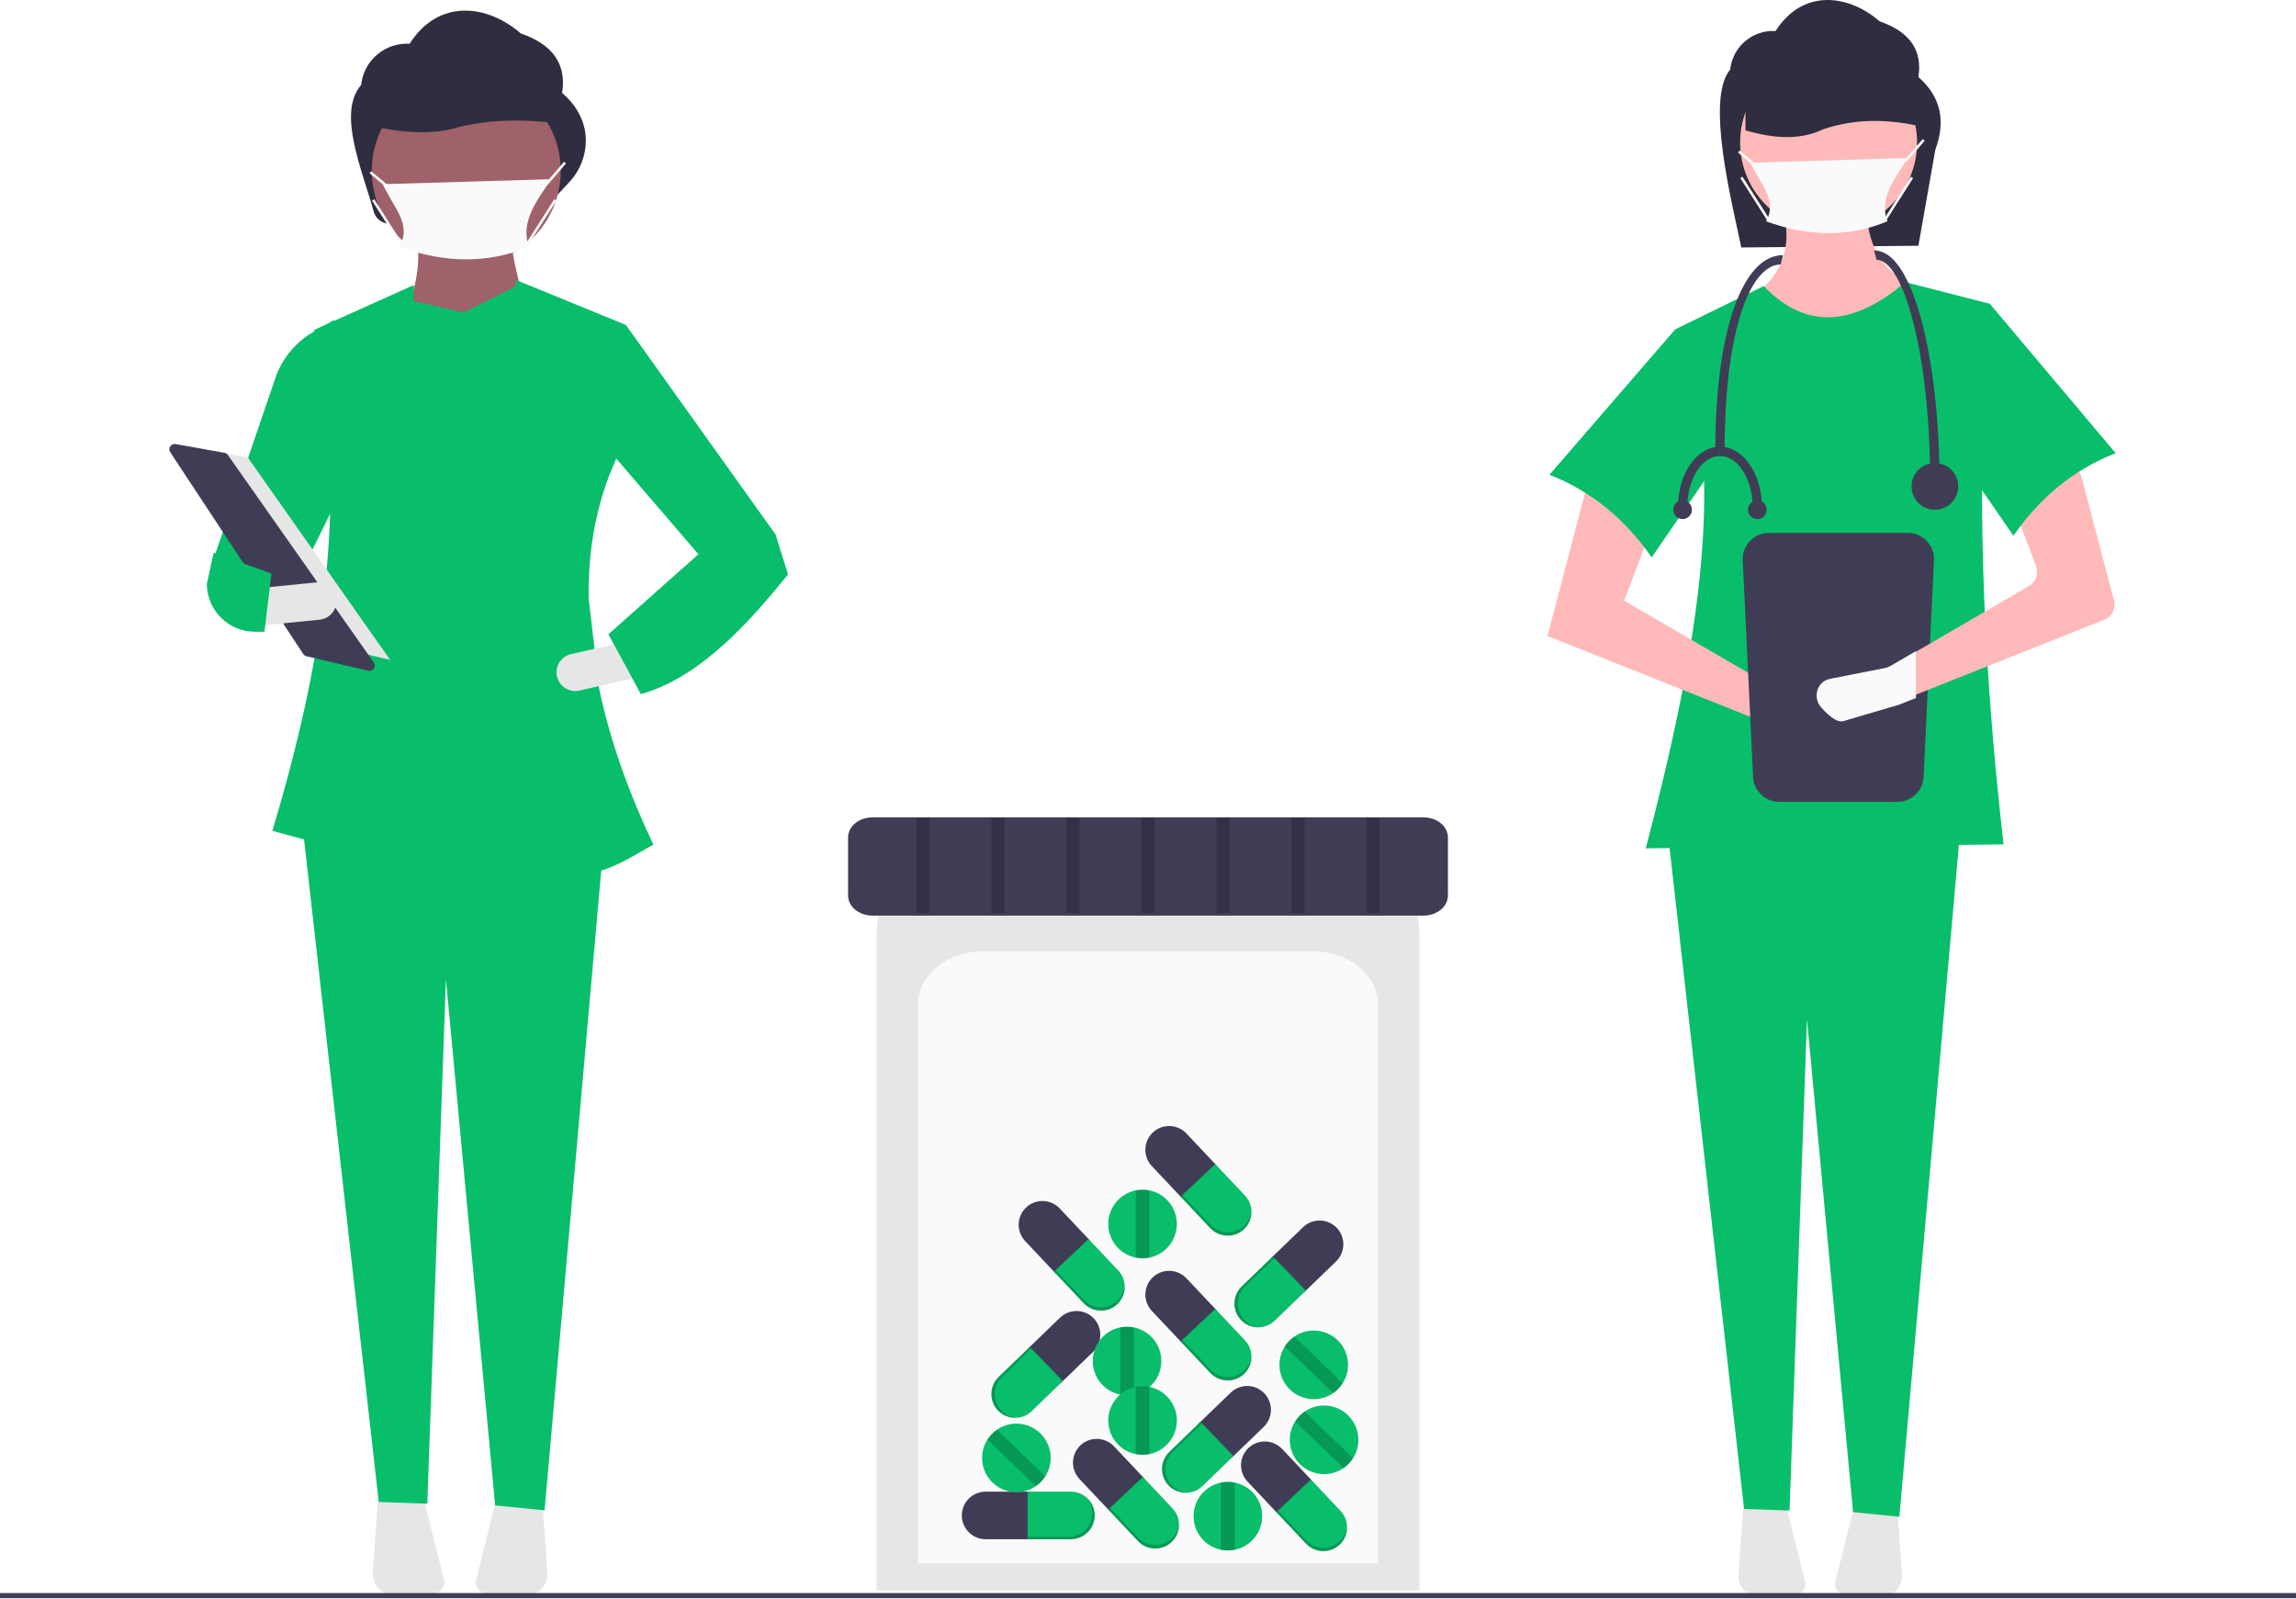
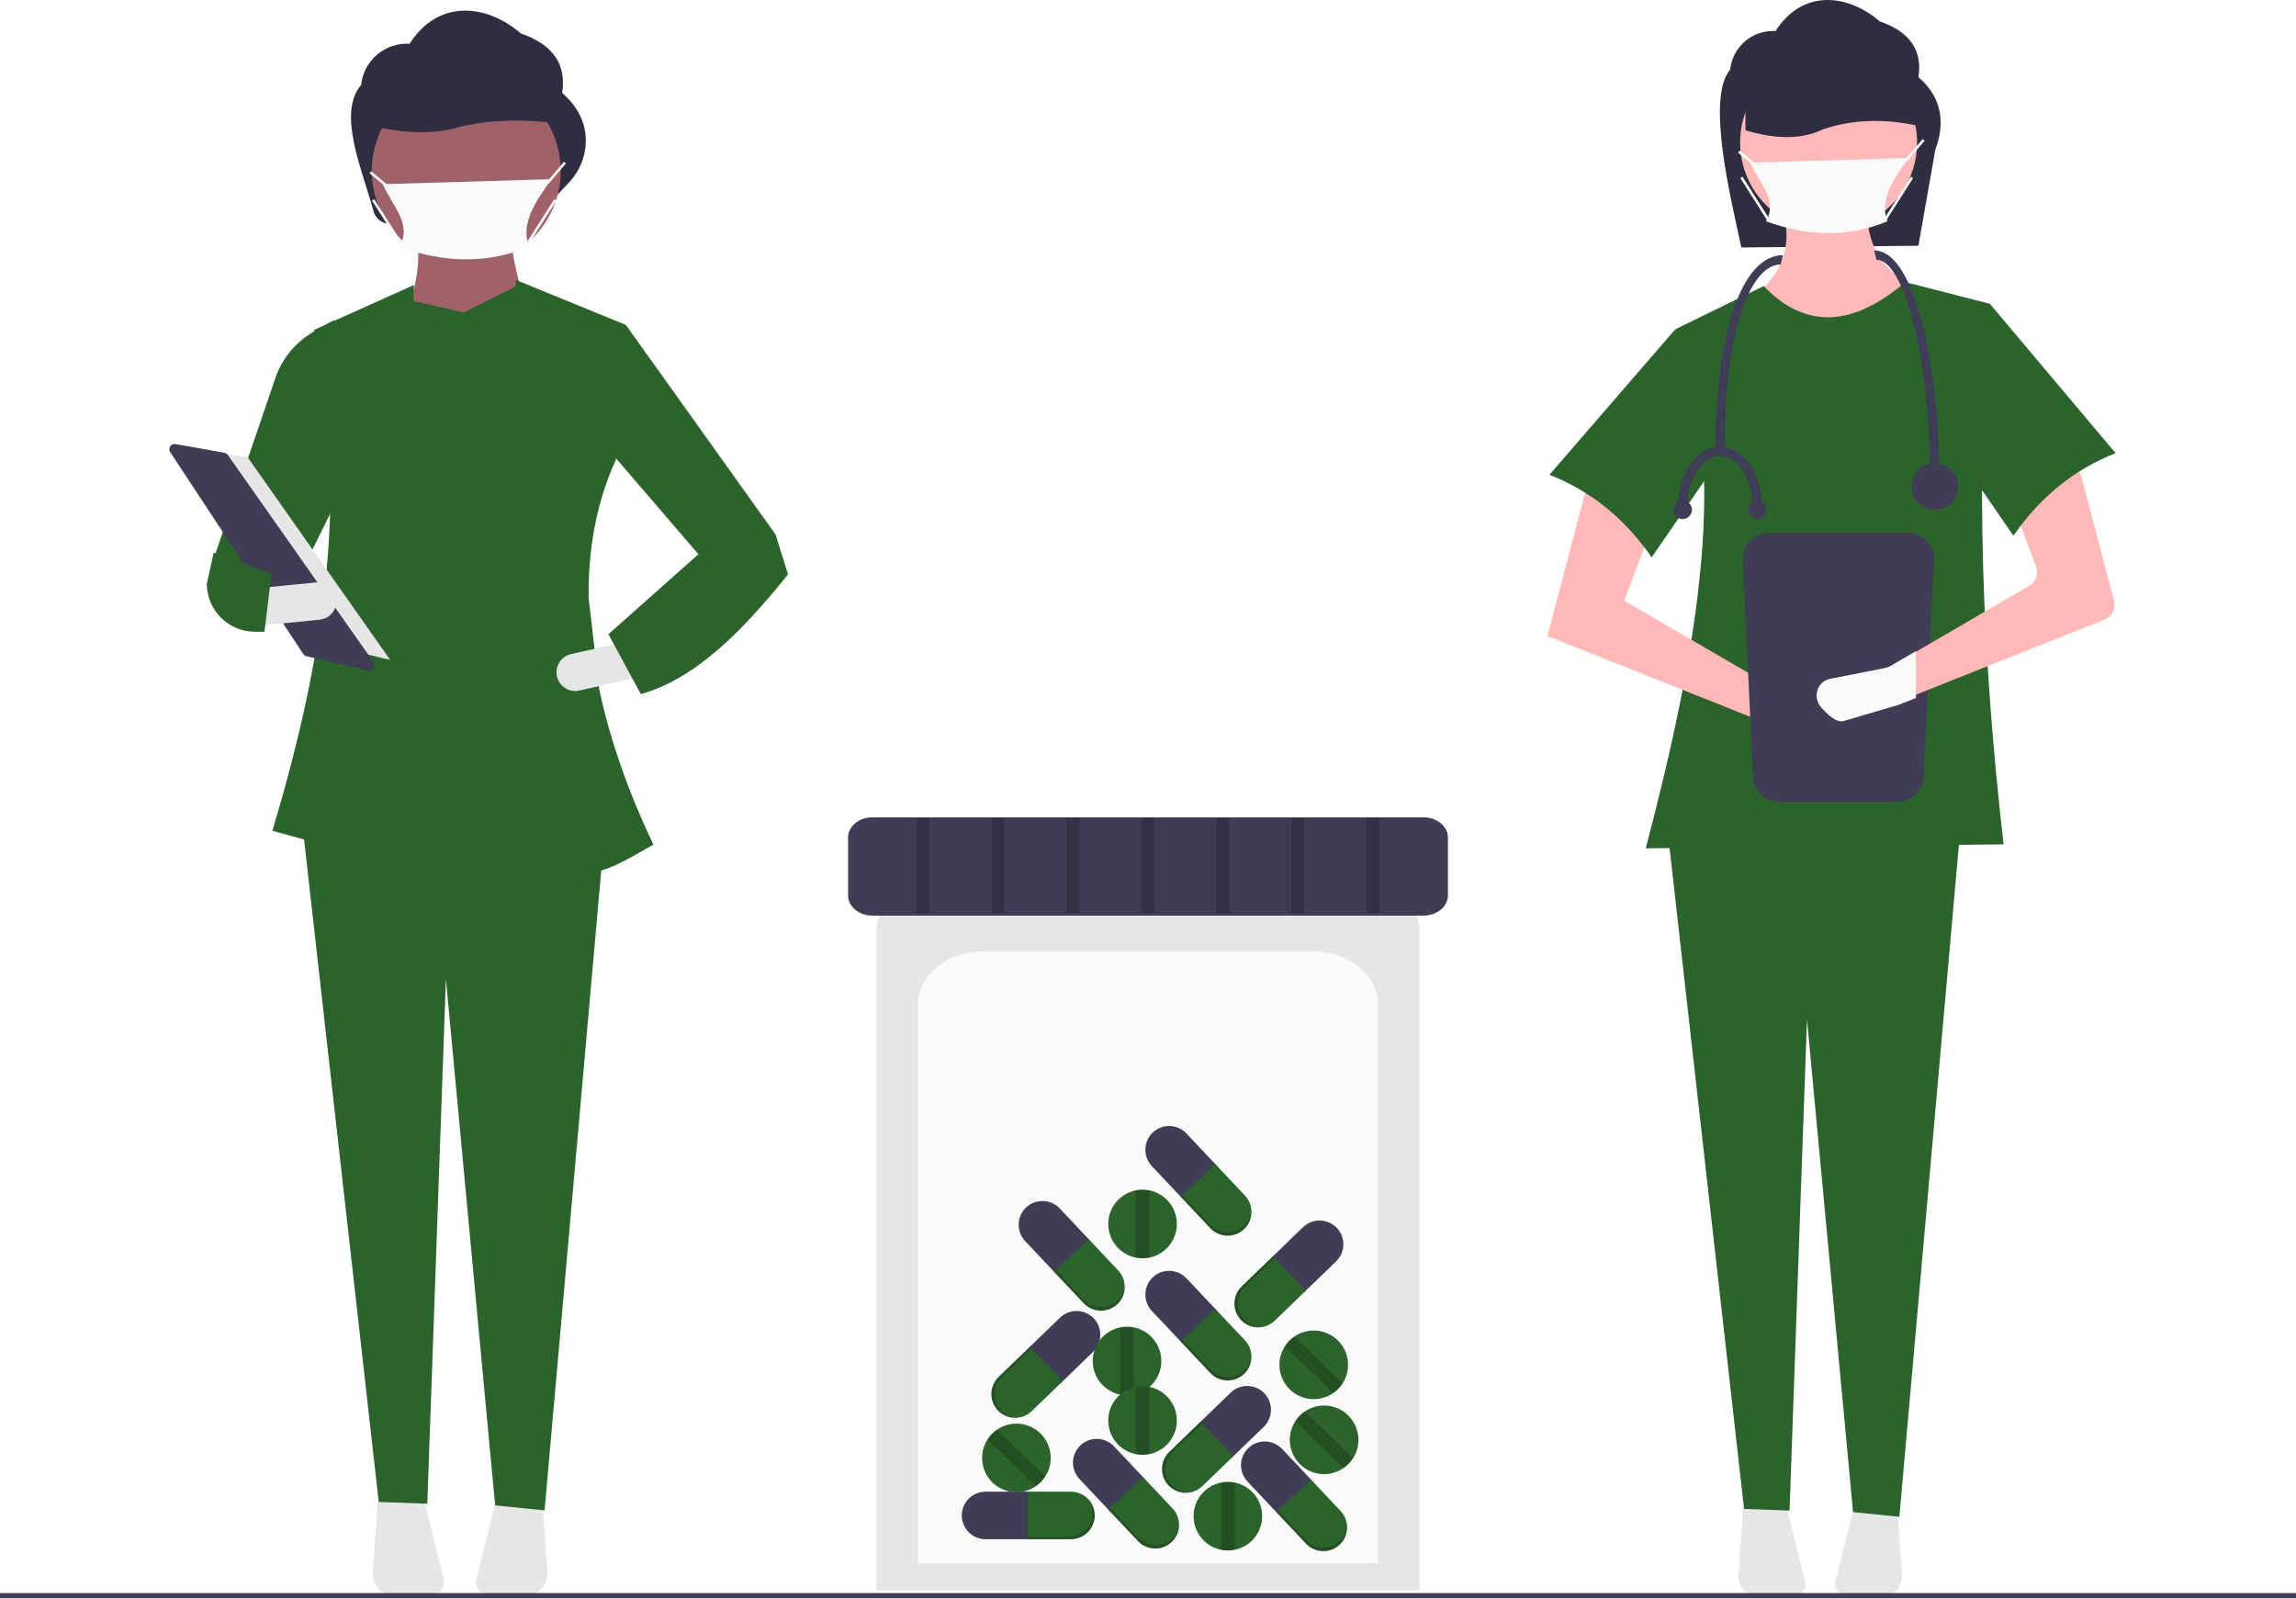
<svg xmlns="http://www.w3.org/2000/svg" data-name="Layer 1" width="888" height="618.106" viewBox="0 0 888 618.106">
  <path d="M897.957,235.99l-68.502.667c-3.22-15.851-14.038-57.443-4.295-68.787A16.674,16.674,0,0,1,842.723,152.95h0c10.617-16.62,28.302-14.124,40.255-3.745,12.029,4.151,16.565,11.525,14.979,21.532,8.909,7.798,10.552,17.285,6.553,28.085Z" transform="translate(-156 -140.947)" fill="#2f2e41" />
  <path d="M891.362,278.189l-49.422-6.843-9.884-14.447c13.616-9.032,18.434-21.647,12.166-38.778l34.216-.76c-1.603,15.255,3.442,27.067,17.488,34.216Z" transform="translate(-156 -140.947)" fill="#ffb9b9" />
  <path d="M830.255,723.967l-1.89,25.835a8.224,8.224,0,0,0,8.7,8.809L850.335,757.807a4.195,4.195,0,0,0,3.815-5.204l-7.366-29.463Z" transform="translate(-156 -140.947)" fill="#e6e6e6" />
  <path d="M873.216,723.14l-7.366,29.463a4.195,4.195,0,0,0,3.815,5.204l13.27.804a8.224,8.224,0,0,0,8.7-8.809l-1.89-25.835Z" transform="translate(-156 -140.947)" fill="#e6e6e6" />
-   <polygon points="734.602 586.606 716.694 584.809 698.866 394.239 692.128 584.195 674.534 583.565 644.881 320.485 758.172 320.485 734.602 586.606" fill="#08be6a" />
+   <polygon points="734.602 586.606 716.694 584.809 698.866 394.239 692.128 584.195 674.534 583.565 644.881 320.485 758.172 320.485 734.602 586.606" fill="#2c632c" />
  <circle cx="707.229" cy="55.125" r="34.216" fill="#ffb9b9" />
-   <path d="M930.9,467.515l-138.383,1.521c20.537-78.181,32.821-150.804,11.405-200.731l34.216-16.728c16.498,17.208,34.871,15.434,54.745-1.521l32.695,8.364C919.978,323.891,922.488,394.011,930.9,467.515Z" transform="translate(-156 -140.947)" fill="#08be6a" />
+   <path d="M930.9,467.515l-138.383,1.521c20.537-78.181,32.821-150.804,11.405-200.731l34.216-16.728c16.498,17.208,34.871,15.434,54.745-1.521l32.695,8.364C919.978,323.891,922.488,394.011,930.9,467.515Z" transform="translate(-156 -140.947)" fill="#2c632c" />
  <path d="M754.5,386.919l85.919,34.216,19.209,5.65a6.645,6.645,0,0,0,8.322-4.763h0a6.645,6.645,0,0,0-3.783-7.7l-19.946-6.113-60.067-34.976,12.546-33.075L770.467,326.091Z" transform="translate(-156 -140.947)" fill="#ffb9b9" />
-   <path d="M755.26,324.57c16.347,6.377,29.349,17.261,39.538,31.934l31.934-46.381-22.81-41.819Z" transform="translate(-156 -140.947)" fill="#08be6a" />
+   <path d="M755.26,324.57c16.347,6.377,29.349,17.261,39.538,31.934l31.934-46.381-22.81-41.819Z" transform="translate(-156 -140.947)" fill="#2c632c" />
  <path d="M901.792,190.527c-13.887-3.578-27.54-4.069-40.813.469-8.455,4.095-18.608,3.717-29.899.344V157.203l60.959,1.626Z" transform="translate(-156 -140.947)" fill="#2f2e41" />
  <path d="M840.134,347.053A10.145,10.145,0,0,0,830,357.187l4,83.732A10.145,10.145,0,0,0,844.134,451.053h45.732A10.145,10.145,0,0,0,900,440.919l4-83.732A10.145,10.145,0,0,0,893.866,347.053Z" transform="translate(-156 -140.947)" fill="#3f3d56" />
  <path d="M969.89,380.593,895,410.413l-5.65,2.25c-.18.07-.36.13-.55.19l-18.93,5.57c-2.42.71-5.77-2.55-7.73-4.8a6.085,6.085,0,0,1-.16-7.93,6.746,6.746,0,0,1,.86-.83,5.589,5.589,0,0,1,2.5-1.1l18.91-3.72a6.336,6.336,0,0,0,1.93-.72l8.82-5.14,45.79-26.66a6.218,6.218,0,0,0,2.69-7.58l-8.74-23.05a6.211,6.211,0,0,1,2.87-7.68l14.48-7.76a6.206,6.206,0,0,1,8.94,3.9L973.6,373.233A6.219,6.219,0,0,1,969.89,380.593Z" transform="translate(-156 -140.947)" fill="#ffb9b9" />
-   <path d="M974.24,316.206c-16.347,6.377-29.349,17.261-39.538,31.934l-31.934-46.381,22.81-43.34Z" transform="translate(-156 -140.947)" fill="#08be6a" />
+   <path d="M974.24,316.206c-16.347,6.377-29.349,17.261-39.538,31.934l-31.934-46.381,22.81-43.34Z" transform="translate(-156 -140.947)" fill="#2c632c" />
  <path d="M886,226.526c-14.968,6.226-30.663,5.973-47,0,4.754-8.114-2.352-14.469-6-22.66l61-1.813C889.335,209.169,882.452,217.576,886,226.526Z" transform="translate(-156 -140.947)" fill="#fafafa" />
  <polygon points="737.354 62.46 736.646 61.753 737.646 60.753 743.62 53.781 744.38 54.431 738.38 61.431 737.354 62.46" fill="#fafafa" />
  <rect x="831" y="198.148" width="1.001" height="7.81" transform="translate(-12.03491 570.5309) rotate(-50.19443)" fill="#fafafa" />
  <rect x="880.471" y="217.303" width="19.558" height="1" transform="matrix(0.537, -0.84358, 0.84358, 0.537, 72.44944, 710.8936)" fill="#fafafa" />
  <rect x="834.25" y="208.024" width="1" height="19.558" transform="translate(-142.4296 341.2609) rotate(-32.47119)" fill="#fafafa" />
  <path d="M897,392.768V410.885l-6.307,2.512c-.201.078-.402.145-.614.212L868.949,419.826c-2.701.792-6.441-2.846-8.628-5.358a6.792,6.792,0,0,1-.179-8.852,7.53,7.53,0,0,1,.96-.926,6.238,6.238,0,0,1,2.791-1.228l21.108-4.152a7.072,7.072,0,0,0,2.154-.804Z" transform="translate(-156 -140.947)" fill="#fafafa" />
  <path d="M906.14,328.149h-3.614c0-51.111-10.523-86.729-20.779-86.729l-.903-3.614c9.197,0,15.06,14.824,18.36,27.26C903.677,281.926,906.14,304.329,906.14,328.149Z" transform="translate(-156 -140.947)" fill="#3f3d56" />
  <path d="M823.025,315.501H819.411c0-46.809,10.596-75.888,26.199-75.888l-.903,3.614C833.914,243.227,823.025,265.575,823.025,315.501Z" transform="translate(-156 -140.947)" fill="#3f3d56" />
  <circle cx="748.333" cy="188.105" r="9.034" fill="#3f3d56" />
  <path d="M808.57,337.183h-3.614c0-12.952,7.295-23.489,16.262-23.489v3.614C814.244,317.308,808.57,326.224,808.57,337.183Z" transform="translate(-156 -140.947)" fill="#3f3d56" />
  <path d="M837.479,337.183h-3.614c0-10.959-5.674-19.875-12.648-19.875v-3.614C830.185,313.694,837.479,324.231,837.479,337.183Z" transform="translate(-156 -140.947)" fill="#3f3d56" />
  <circle cx="679.673" cy="197.14" r="3.614" fill="#3f3d56" />
  <circle cx="650.763" cy="197.14" r="3.614" fill="#3f3d56" />
  <path d="M371.271,216.644,307.805,227.392a6.424,6.424,0,0,1-7.27-4.613c-4.585-16.549-14.172-38.139-4.864-48.977a17.805,17.805,0,0,1,18.755-15.933h0c11.338-17.747,30.222-15.083,42.986-3.999,12.845,4.432,17.688,12.307,15.995,22.992,5.549,4.857,8.459,10.329,9.072,16.334a23.589,23.589,0,0,1-6.454,18.351Z" transform="translate(-156 -140.947)" fill="#2f2e41" />
  <path d="M361.403,266.609l-49.2-2.894c4.822-11.067,6.748-21.724,4.824-31.836h36.659C353.602,239.644,357.466,253.074,361.403,266.609Z" transform="translate(-156 -140.947)" fill="#9f616a" />
  <path d="M302.18,721.236l-2.018,27.588a8.782,8.782,0,0,0,9.29,9.407l14.17-.858a4.479,4.479,0,0,0,4.074-5.557l-7.866-31.462Z" transform="translate(-156 -140.947)" fill="#e6e6e6" />
  <path d="M348.055,720.353l-7.866,31.462a4.479,4.479,0,0,0,4.074,5.557l14.17.858a8.782,8.782,0,0,0,9.29-9.407l-2.018-27.588Z" transform="translate(-156 -140.947)" fill="#e6e6e6" />
-   <polygon points="210.62 584.119 191.498 582.2 172.46 378.701 165.265 581.544 146.478 580.871 114.813 299.944 235.79 299.944 210.62 584.119" fill="#08be6a" />
+   <polygon points="210.62 584.119 191.498 582.2 172.46 378.701 165.265 581.544 146.478 580.871 114.813 299.944 235.79 299.944 210.62 584.119" fill="#2c632c" />
  <circle cx="180.323" cy="66.107" r="36.537" fill="#9f616a" />
  <path d="M377.502,189.6c-14.829-2.583-29.409-2.937-43.582.339-9.028,2.955-19.87,2.683-31.928.248V165.548l65.094,1.173Z" transform="translate(-156 -140.947)" fill="#2f2e41" />
  <path d="M360.639,236.37c-15.984,6.649-32.744,6.379-50.189,0,5.076-8.664-2.512-15.45-6.407-24.197l65.138-1.936C364.2,217.836,356.85,226.813,360.639,236.37Z" transform="translate(-156 -140.947)" fill="#fafafa" />
  <rect x="301.941" y="206.067" width="1.001" height="8.34" transform="translate(-208.685 167.0441) rotate(-50.19486)" fill="#fafafa" />
  <rect x="354.735" y="226.556" width="20.885" height="1" transform="matrix(0.537, -0.84358, 0.84358, 0.537, -178.4638, 272.2359)" fill="#fafafa" />
  <rect x="305.412" y="216.614" width="1" height="20.885" transform="matrix(0.84366, -0.53687, 0.53687, 0.84366, -230.0748, 58.78582)" fill="#fafafa" />
-   <path d="M266.861,373.693l-27.977-17.365,23.859-69.879a32.965,32.965,0,0,1,14.41-17.116l8.037-4.653.699,70.495Z" transform="translate(-156 -140.947)" fill="#08be6a" />
-   <path d="M387.789,407.631,383.65,372.179c-.221-18.713,2.962-36.805,10.554-53.475l3.859-52.095L355.615,249.245c-.13.865-.241,1.729-.365,2.594l-19.894,9.947-19.402-4.409.107-6.202-38.589,17.365c12.761,59.328,5.801,120.938-16.144,193.709l50.837,13.901.423-24.41,45.307-3.236c.467,7.92.842,15.699,1.059,23.305,25.565,9.412,26.443,9.256,49.737-4.22C399.415,448.084,392.07,427.79,387.789,407.631Z" transform="translate(-156 -140.947)" fill="#08be6a" />
-   <polygon points="297.051 224.063 271.004 215.381 229.34 166.878 242.062 125.663 299.945 206.699 297.051 224.063" fill="#08be6a" />
+   <path d="M266.861,373.693l-27.977-17.365,23.859-69.879a32.965,32.965,0,0,1,14.41-17.116l8.037-4.653.699,70.495Z" transform="translate(-156 -140.947)" fill="#2c632c" />
+   <path d="M387.789,407.631,383.65,372.179c-.221-18.713,2.962-36.805,10.554-53.475l3.859-52.095L355.615,249.245c-.13.865-.241,1.729-.365,2.594l-19.894,9.947-19.402-4.409.107-6.202-38.589,17.365c12.761,59.328,5.801,120.938-16.144,193.709l50.837,13.901.423-24.41,45.307-3.236c.467,7.92.842,15.699,1.059,23.305,25.565,9.412,26.443,9.256,49.737-4.22C399.415,448.084,392.07,427.79,387.789,407.631Z" transform="translate(-156 -140.947)" fill="#2c632c" />
+   <polygon points="297.051 224.063 271.004 215.381 229.34 166.878 242.062 125.663 299.945 206.699 297.051 224.063" fill="#2c632c" />
  <path d="M371.419,402.56a7.246,7.246,0,0,0,8.655,5.459l22.111-5.007-3.196-14.113-22.111,5.006a7.237,7.237,0,0,0-5.459,8.655Z" transform="translate(-156 -140.947)" fill="#e6e6e6" />
-   <path d="M391.309,386.234l12.541,23.153c21.094-5.883,39.376-24.431,56.918-46.306l-4.824-15.435-29.906,7.718Z" transform="translate(-156 -140.947)" fill="#08be6a" />
+   <path d="M391.309,386.234l12.541,23.153c21.094-5.883,39.376-24.431,56.918-46.306l-4.824-15.435-29.906,7.718Z" transform="translate(-156 -140.947)" fill="#2c632c" />
  <polygon points="71.79 172.661 95.866 176.96 150.897 255.207 121.662 248.328 71.79 172.661" fill="#e6e6e6" />
  <path d="M223.52,312.65a2.048,2.048,0,0,0-1.68,3.173l51.439,78.046a2.041,2.041,0,0,0,1.239.865l23.933,5.631a2.044,2.044,0,0,0,2.14-3.166L244.114,316.896a2.032,2.032,0,0,0-1.313-.836L223.906,312.685A2.217,2.217,0,0,0,223.52,312.65Z" transform="translate(-156 -140.947)" fill="#3f3d56" />
  <path d="M255.608,368.452l1.43,14.4,22.56-2.239a7.235,7.235,0,0,0-1.429-14.4Z" transform="translate(-156 -140.947)" fill="#e6e6e6" />
-   <path d="M235.991,366.784a18.609,18.609,0,0,0,18.587,18.485h3.71l2.701-22.505-22.36-8.05Z" transform="translate(-156 -140.947)" fill="#08be6a" />
+   <path d="M235.991,366.784a18.609,18.609,0,0,0,18.587,18.485h3.71l2.701-22.505-22.36-8.05Z" transform="translate(-156 -140.947)" fill="#2c632c" />
  <polygon points="211.399 71.78 210.692 71.073 211.76 70.005 218.141 62.558 218.9 63.208 212.493 70.683 211.399 71.78" fill="#fafafa" />
  <rect y="616.106" width="888" height="2" fill="#3f3d56" />
  <path d="M495,756.053H705V501.337c0-13.488-13.285-24.46-29.614-24.46H524.614c-16.33,0-29.614,10.973-29.614,24.46Z" transform="translate(-156 -140.947)" fill="#e6e6e6" />
  <path d="M511,745.52H689V529.617c0-11.432-11.261-20.733-25.102-20.733H536.102C522.26,508.884,511,518.185,511,529.617Z" transform="translate(-156 -140.947)" fill="#fafafa" />
  <path d="M493.414,457.053c-5.19,0-9.414,3.488-9.414,7.775v22.444c0,4.287,4.223,7.775,9.414,7.775H706.587c5.19,0,9.413-3.488,9.413-7.775V464.828c0-4.287-4.223-7.775-9.413-7.775Z" transform="translate(-156 -140.947)" fill="#3f3d56" />
  <path d="M537.181,717.836a9.224,9.224,0,0,0-9.197,9.197v0a9.224,9.224,0,0,0,9.197,9.197H554.395V717.836Z" transform="translate(-156 -140.947)" fill="#3f3d56" />
-   <path d="M570.194,717.836H553.452V736.229h16.743a9.224,9.224,0,0,0,9.197-9.197v0A9.224,9.224,0,0,0,570.194,717.836Z" transform="translate(-156 -140.947)" fill="#08be6a" />
+   <path d="M570.194,717.836H553.452V736.229h16.743a9.224,9.224,0,0,0,9.197-9.197v0A9.224,9.224,0,0,0,570.194,717.836Z" transform="translate(-156 -140.947)" fill="#2c632c" />
  <path d="M576.196,720.088a9.144,9.144,0,0,1,2.252,6.001v0a9.224,9.224,0,0,1-9.197,9.197H553.452v.943h16.743a9.224,9.224,0,0,0,9.197-9.197v0A9.177,9.177,0,0,0,576.196,720.088Z" transform="translate(-156 -140.947)" opacity="0.2" fill="#000000" />
  <path d="M614.861,579.31a9.224,9.224,0,0,0-13-.384l0,0a9.224,9.224,0,0,0-.384,13l11.808,12.526,13.384-12.617Z" transform="translate(-156 -140.947)" fill="#3f3d56" />
-   <path d="M637.507,603.332l-11.484-12.183L612.638,603.766l11.484,12.183a9.224,9.224,0,0,0,13.0.384l0,0A9.224,9.224,0,0,0,637.507,603.332Z" transform="translate(-156 -140.947)" fill="#08be6a" />
+   <path d="M637.507,603.332l-11.484-12.183L612.638,603.766l11.484,12.183a9.224,9.224,0,0,0,13.0.384l0,0A9.224,9.224,0,0,0,637.507,603.332Z" transform="translate(-156 -140.947)" fill="#2c632c" />
  <path d="M639.984,609.244a9.144,9.144,0,0,1-2.822,5.755l0,0a9.224,9.224,0,0,1-13-.384L613.324,603.119l-.686.647,11.484,12.183a9.224,9.224,0,0,0,13.0.384l0,0A9.177,9.177,0,0,0,639.984,609.244Z" transform="translate(-156 -140.947)" opacity="0.2" fill="#000000" />
  <path d="M565.861,608.31a9.224,9.224,0,0,0-13-.384l0,0a9.224,9.224,0,0,0-.384,13l11.808,12.526,13.384-12.617Z" transform="translate(-156 -140.947)" fill="#3f3d56" />
-   <path d="M588.507,632.332l-11.484-12.183L563.638,632.766l11.484,12.183a9.224,9.224,0,0,0,13.0.384l0,0A9.224,9.224,0,0,0,588.507,632.332Z" transform="translate(-156 -140.947)" fill="#08be6a" />
+   <path d="M588.507,632.332l-11.484-12.183L563.638,632.766l11.484,12.183a9.224,9.224,0,0,0,13.0.384l0,0A9.224,9.224,0,0,0,588.507,632.332Z" transform="translate(-156 -140.947)" fill="#2c632c" />
  <path d="M590.984,638.244a9.144,9.144,0,0,1-2.822,5.755l0,0a9.224,9.224,0,0,1-13-.384L564.324,632.119l-.686.647,11.484,12.183a9.224,9.224,0,0,0,13.0.384l0,0A9.177,9.177,0,0,0,590.984,638.244Z" transform="translate(-156 -140.947)" opacity="0.2" fill="#000000" />
  <path d="M614.861,635.31a9.224,9.224,0,0,0-13-.384l0,0a9.224,9.224,0,0,0-.384,13l11.808,12.526,13.384-12.617Z" transform="translate(-156 -140.947)" fill="#3f3d56" />
-   <path d="M637.507,659.332l-11.484-12.183L612.638,659.766l11.484,12.183a9.224,9.224,0,0,0,13.0.384l0,0A9.224,9.224,0,0,0,637.507,659.332Z" transform="translate(-156 -140.947)" fill="#08be6a" />
+   <path d="M637.507,659.332l-11.484-12.183L612.638,659.766l11.484,12.183a9.224,9.224,0,0,0,13.0.384l0,0A9.224,9.224,0,0,0,637.507,659.332Z" transform="translate(-156 -140.947)" fill="#2c632c" />
  <path d="M639.984,665.244a9.144,9.144,0,0,1-2.822,5.755l0,0a9.224,9.224,0,0,1-13-.384L613.324,659.119l-.686.647,11.484,12.183a9.224,9.224,0,0,0,13.0.384l0,0A9.177,9.177,0,0,0,639.984,665.244Z" transform="translate(-156 -140.947)" opacity="0.2" fill="#000000" />
  <path d="M644.754,692.777a9.224,9.224,0,0,0,.226-13.004l0,0a9.224,9.224,0,0,0-13.004-.226L619.594,691.506l12.778,13.23Z" transform="translate(-156 -140.947)" fill="#3f3d56" />
-   <path d="M621.008,715.712l12.043-11.632L620.272,690.851,608.23,702.482a9.224,9.224,0,0,0-.226,13.004l0,0A9.224,9.224,0,0,0,621.008,715.712Z" transform="translate(-156 -140.947)" fill="#08be6a" />
+   <path d="M621.008,715.712l12.043-11.632L620.272,690.851,608.23,702.482a9.224,9.224,0,0,0-.226,13.004l0,0A9.224,9.224,0,0,0,621.008,715.712Z" transform="translate(-156 -140.947)" fill="#2c632c" />
  <path d="M615.127,718.261a9.144,9.144,0,0,1-5.789-2.752l0,0a9.224,9.224,0,0,1,.226-13.004L620.928,691.529l-.655-.678L608.23,702.482a9.224,9.224,0,0,0-.226,13.004l0,0A9.177,9.177,0,0,0,615.127,718.261Z" transform="translate(-156 -140.947)" opacity="0.2" fill="#000000" />
  <path d="M578.754,663.777a9.224,9.224,0,0,0,.226-13.004l0,0a9.224,9.224,0,0,0-13.004-.226L553.594,662.506l12.778,13.23Z" transform="translate(-156 -140.947)" fill="#3f3d56" />
-   <path d="M555.008,686.712l12.043-11.632L554.272,661.851,542.23,673.482a9.224,9.224,0,0,0-.226,13.004l0,0A9.224,9.224,0,0,0,555.008,686.712Z" transform="translate(-156 -140.947)" fill="#08be6a" />
+   <path d="M555.008,686.712l12.043-11.632L554.272,661.851,542.23,673.482a9.224,9.224,0,0,0-.226,13.004l0,0A9.224,9.224,0,0,0,555.008,686.712Z" transform="translate(-156 -140.947)" fill="#2c632c" />
  <path d="M549.127,689.261a9.144,9.144,0,0,1-5.789-2.752l0,0a9.224,9.224,0,0,1,.226-13.004L554.928,662.529l-.655-.678L542.23,673.482a9.224,9.224,0,0,0-.226,13.004l0,0A9.177,9.177,0,0,0,549.127,689.261Z" transform="translate(-156 -140.947)" opacity="0.2" fill="#000000" />
  <path d="M672.754,628.777a9.224,9.224,0,0,0,.226-13.004l0,0a9.224,9.224,0,0,0-13.004-.226L647.594,627.506l12.778,13.23Z" transform="translate(-156 -140.947)" fill="#3f3d56" />
-   <path d="M649.008,651.712l12.043-11.632L648.272,626.851,636.23,638.482a9.224,9.224,0,0,0-.226,13.004l0,0A9.224,9.224,0,0,0,649.008,651.712Z" transform="translate(-156 -140.947)" fill="#08be6a" />
+   <path d="M649.008,651.712l12.043-11.632L648.272,626.851,636.23,638.482a9.224,9.224,0,0,0-.226,13.004l0,0A9.224,9.224,0,0,0,649.008,651.712Z" transform="translate(-156 -140.947)" fill="#2c632c" />
  <path d="M643.127,654.261a9.144,9.144,0,0,1-5.789-2.752l0,0a9.224,9.224,0,0,1,.226-13.004L648.928,627.529l-.655-.678L636.23,638.482a9.224,9.224,0,0,0-.226,13.004l0,0A9.177,9.177,0,0,0,643.127,654.261Z" transform="translate(-156 -140.947)" opacity="0.2" fill="#000000" />
  <path d="M651.861,701.31a9.224,9.224,0,0,0-13-.384l0,0a9.224,9.224,0,0,0-.384,13l11.808,12.526,13.384-12.617Z" transform="translate(-156 -140.947)" fill="#3f3d56" />
-   <path d="M674.507,725.332l-11.484-12.183L649.638,725.766l11.484,12.183a9.224,9.224,0,0,0,13.0.384l0,0A9.224,9.224,0,0,0,674.507,725.332Z" transform="translate(-156 -140.947)" fill="#08be6a" />
+   <path d="M674.507,725.332l-11.484-12.183L649.638,725.766l11.484,12.183a9.224,9.224,0,0,0,13.0.384l0,0A9.224,9.224,0,0,0,674.507,725.332Z" transform="translate(-156 -140.947)" fill="#2c632c" />
  <path d="M676.984,731.244a9.144,9.144,0,0,1-2.822,5.755l0,0a9.224,9.224,0,0,1-13-.384L650.324,725.119l-.686.647,11.484,12.183a9.224,9.224,0,0,0,13.0.384l0,0A9.177,9.177,0,0,0,676.984,731.244Z" transform="translate(-156 -140.947)" opacity="0.2" fill="#000000" />
  <path d="M586.861,700.31a9.224,9.224,0,0,0-13-.384l0,0a9.224,9.224,0,0,0-.384,13l11.808,12.526,13.384-12.617Z" transform="translate(-156 -140.947)" fill="#3f3d56" />
-   <path d="M609.507,724.332l-11.484-12.183L584.638,724.766l11.484,12.183a9.224,9.224,0,0,0,13.0.384l0,0A9.224,9.224,0,0,0,609.507,724.332Z" transform="translate(-156 -140.947)" fill="#08be6a" />
+   <path d="M609.507,724.332l-11.484-12.183L584.638,724.766l11.484,12.183a9.224,9.224,0,0,0,13.0.384l0,0A9.224,9.224,0,0,0,609.507,724.332Z" transform="translate(-156 -140.947)" fill="#2c632c" />
  <path d="M611.984,730.244a9.144,9.144,0,0,1-2.822,5.755l0,0a9.224,9.224,0,0,1-13-.384L585.324,724.119l-.686.647,11.484,12.183a9.224,9.224,0,0,0,13.0.384l0,0A9.177,9.177,0,0,0,611.984,730.244Z" transform="translate(-156 -140.947)" opacity="0.2" fill="#000000" />
-   <path d="M605.158,667.316A13.263,13.263,0,0,1,594.547,680.314a13.395,13.395,0,0,1-5.305,0,13.266,13.266,0,0,1,0-25.996,13.397,13.397,0,0,1,5.305,0A13.263,13.263,0,0,1,605.158,667.316Z" transform="translate(-156 -140.947)" fill="#08be6a" />
+   <path d="M605.158,667.316A13.263,13.263,0,0,1,594.547,680.314a13.395,13.395,0,0,1-5.305,0,13.266,13.266,0,0,1,0-25.996,13.397,13.397,0,0,1,5.305,0A13.263,13.263,0,0,1,605.158,667.316Z" transform="translate(-156 -140.947)" fill="#2c632c" />
  <path d="M594.547,654.318V680.314a13.395,13.395,0,0,1-5.305,0V654.318a13.397,13.397,0,0,1,5.305,0Z" transform="translate(-156 -140.947)" opacity="0.2" fill="#000000" />
-   <path d="M611.158,614.316A13.263,13.263,0,0,1,600.547,627.314a13.395,13.395,0,0,1-5.305,0,13.266,13.266,0,0,1,0-25.996,13.397,13.397,0,0,1,5.305,0A13.263,13.263,0,0,1,611.158,614.316Z" transform="translate(-156 -140.947)" fill="#08be6a" />
+   <path d="M611.158,614.316A13.263,13.263,0,0,1,600.547,627.314a13.395,13.395,0,0,1-5.305,0,13.266,13.266,0,0,1,0-25.996,13.397,13.397,0,0,1,5.305,0A13.263,13.263,0,0,1,611.158,614.316Z" transform="translate(-156 -140.947)" fill="#2c632c" />
  <path d="M600.547,601.318V627.314a13.395,13.395,0,0,1-5.305,0V601.318a13.397,13.397,0,0,1,5.305,0Z" transform="translate(-156 -140.947)" opacity="0.2" fill="#000000" />
-   <path d="M611.158,690.316A13.263,13.263,0,0,1,600.547,703.314a13.395,13.395,0,0,1-5.305,0,13.266,13.266,0,0,1,0-25.996,13.397,13.397,0,0,1,5.305,0A13.263,13.263,0,0,1,611.158,690.316Z" transform="translate(-156 -140.947)" fill="#08be6a" />
+   <path d="M611.158,690.316A13.263,13.263,0,0,1,600.547,703.314a13.395,13.395,0,0,1-5.305,0,13.266,13.266,0,0,1,0-25.996,13.397,13.397,0,0,1,5.305,0A13.263,13.263,0,0,1,611.158,690.316Z" transform="translate(-156 -140.947)" fill="#2c632c" />
  <path d="M600.547,677.318V703.314a13.395,13.395,0,0,1-5.305,0V677.318a13.397,13.397,0,0,1,5.305,0Z" transform="translate(-156 -140.947)" opacity="0.2" fill="#000000" />
-   <path d="M644.158,727.316A13.263,13.263,0,0,1,633.547,740.314a13.395,13.395,0,0,1-5.305,0,13.266,13.266,0,0,1,0-25.996,13.397,13.397,0,0,1,5.305,0A13.263,13.263,0,0,1,644.158,727.316Z" transform="translate(-156 -140.947)" fill="#08be6a" />
+   <path d="M644.158,727.316A13.263,13.263,0,0,1,633.547,740.314a13.395,13.395,0,0,1-5.305,0,13.266,13.266,0,0,1,0-25.996,13.397,13.397,0,0,1,5.305,0A13.263,13.263,0,0,1,644.158,727.316Z" transform="translate(-156 -140.947)" fill="#2c632c" />
  <path d="M633.547,714.318V740.314a13.395,13.395,0,0,1-5.305,0V714.318a13.397,13.397,0,0,1,5.305,0Z" transform="translate(-156 -140.947)" opacity="0.2" fill="#000000" />
-   <path d="M673.31,659.24a13.263,13.263,0,0,1,1.995,16.66,13.395,13.395,0,0,1-3.682,3.82,13.266,13.266,0,0,1-18.717-18.04,13.397,13.397,0,0,1,3.682-3.82A13.263,13.263,0,0,1,673.31,659.24Z" transform="translate(-156 -140.947)" fill="#08be6a" />
+   <path d="M673.31,659.24a13.263,13.263,0,0,1,1.995,16.66,13.395,13.395,0,0,1-3.682,3.82,13.266,13.266,0,0,1-18.717-18.04,13.397,13.397,0,0,1,3.682-3.82A13.263,13.263,0,0,1,673.31,659.24Z" transform="translate(-156 -140.947)" fill="#2c632c" />
  <path d="M656.588,657.86l18.717,18.04a13.395,13.395,0,0,1-3.682,3.82l-18.717-18.04a13.397,13.397,0,0,1,3.682-3.82Z" transform="translate(-156 -140.947)" opacity="0.2" fill="#000000" />
-   <path d="M677.31,688.24a13.263,13.263,0,0,1,1.995,16.66,13.395,13.395,0,0,1-3.682,3.82,13.266,13.266,0,0,1-18.717-18.04,13.397,13.397,0,0,1,3.682-3.82A13.263,13.263,0,0,1,677.31,688.24Z" transform="translate(-156 -140.947)" fill="#08be6a" />
+   <path d="M677.31,688.24a13.263,13.263,0,0,1,1.995,16.66,13.395,13.395,0,0,1-3.682,3.82,13.266,13.266,0,0,1-18.717-18.04,13.397,13.397,0,0,1,3.682-3.82A13.263,13.263,0,0,1,677.31,688.24Z" transform="translate(-156 -140.947)" fill="#2c632c" />
  <path d="M660.588,686.86l18.717,18.04a13.395,13.395,0,0,1-3.682,3.82l-18.717-18.04a13.397,13.397,0,0,1,3.682-3.82Z" transform="translate(-156 -140.947)" opacity="0.2" fill="#000000" />
-   <path d="M558.31,695.24a13.263,13.263,0,0,1,1.995,16.66,13.395,13.395,0,0,1-3.682,3.82,13.266,13.266,0,0,1-18.717-18.04,13.397,13.397,0,0,1,3.682-3.82A13.263,13.263,0,0,1,558.31,695.24Z" transform="translate(-156 -140.947)" fill="#08be6a" />
+   <path d="M558.31,695.24a13.263,13.263,0,0,1,1.995,16.66,13.395,13.395,0,0,1-3.682,3.82,13.266,13.266,0,0,1-18.717-18.04,13.397,13.397,0,0,1,3.682-3.82A13.263,13.263,0,0,1,558.31,695.24Z" transform="translate(-156 -140.947)" fill="#2c632c" />
  <path d="M541.588,693.86l18.717,18.04a13.395,13.395,0,0,1-3.682,3.82l-18.717-18.04a13.397,13.397,0,0,1,3.682-3.82Z" transform="translate(-156 -140.947)" opacity="0.2" fill="#000000" />
  <rect x="354.5" y="316.106" width="5" height="37" opacity="0.2" fill="#000000" />
  <rect x="383.5" y="316.106" width="5" height="37" opacity="0.2" fill="#000000" />
  <rect x="412.5" y="316.106" width="5" height="37" opacity="0.2" fill="#000000" />
  <rect x="441.5" y="316.106" width="5" height="37" opacity="0.2" fill="#000000" />
  <rect x="470.5" y="316.106" width="5" height="37" opacity="0.2" fill="#000000" />
  <rect x="499.5" y="316.106" width="5" height="37" opacity="0.2" fill="#000000" />
  <rect x="528.5" y="316.106" width="5" height="37" opacity="0.2" fill="#000000" />
</svg>
